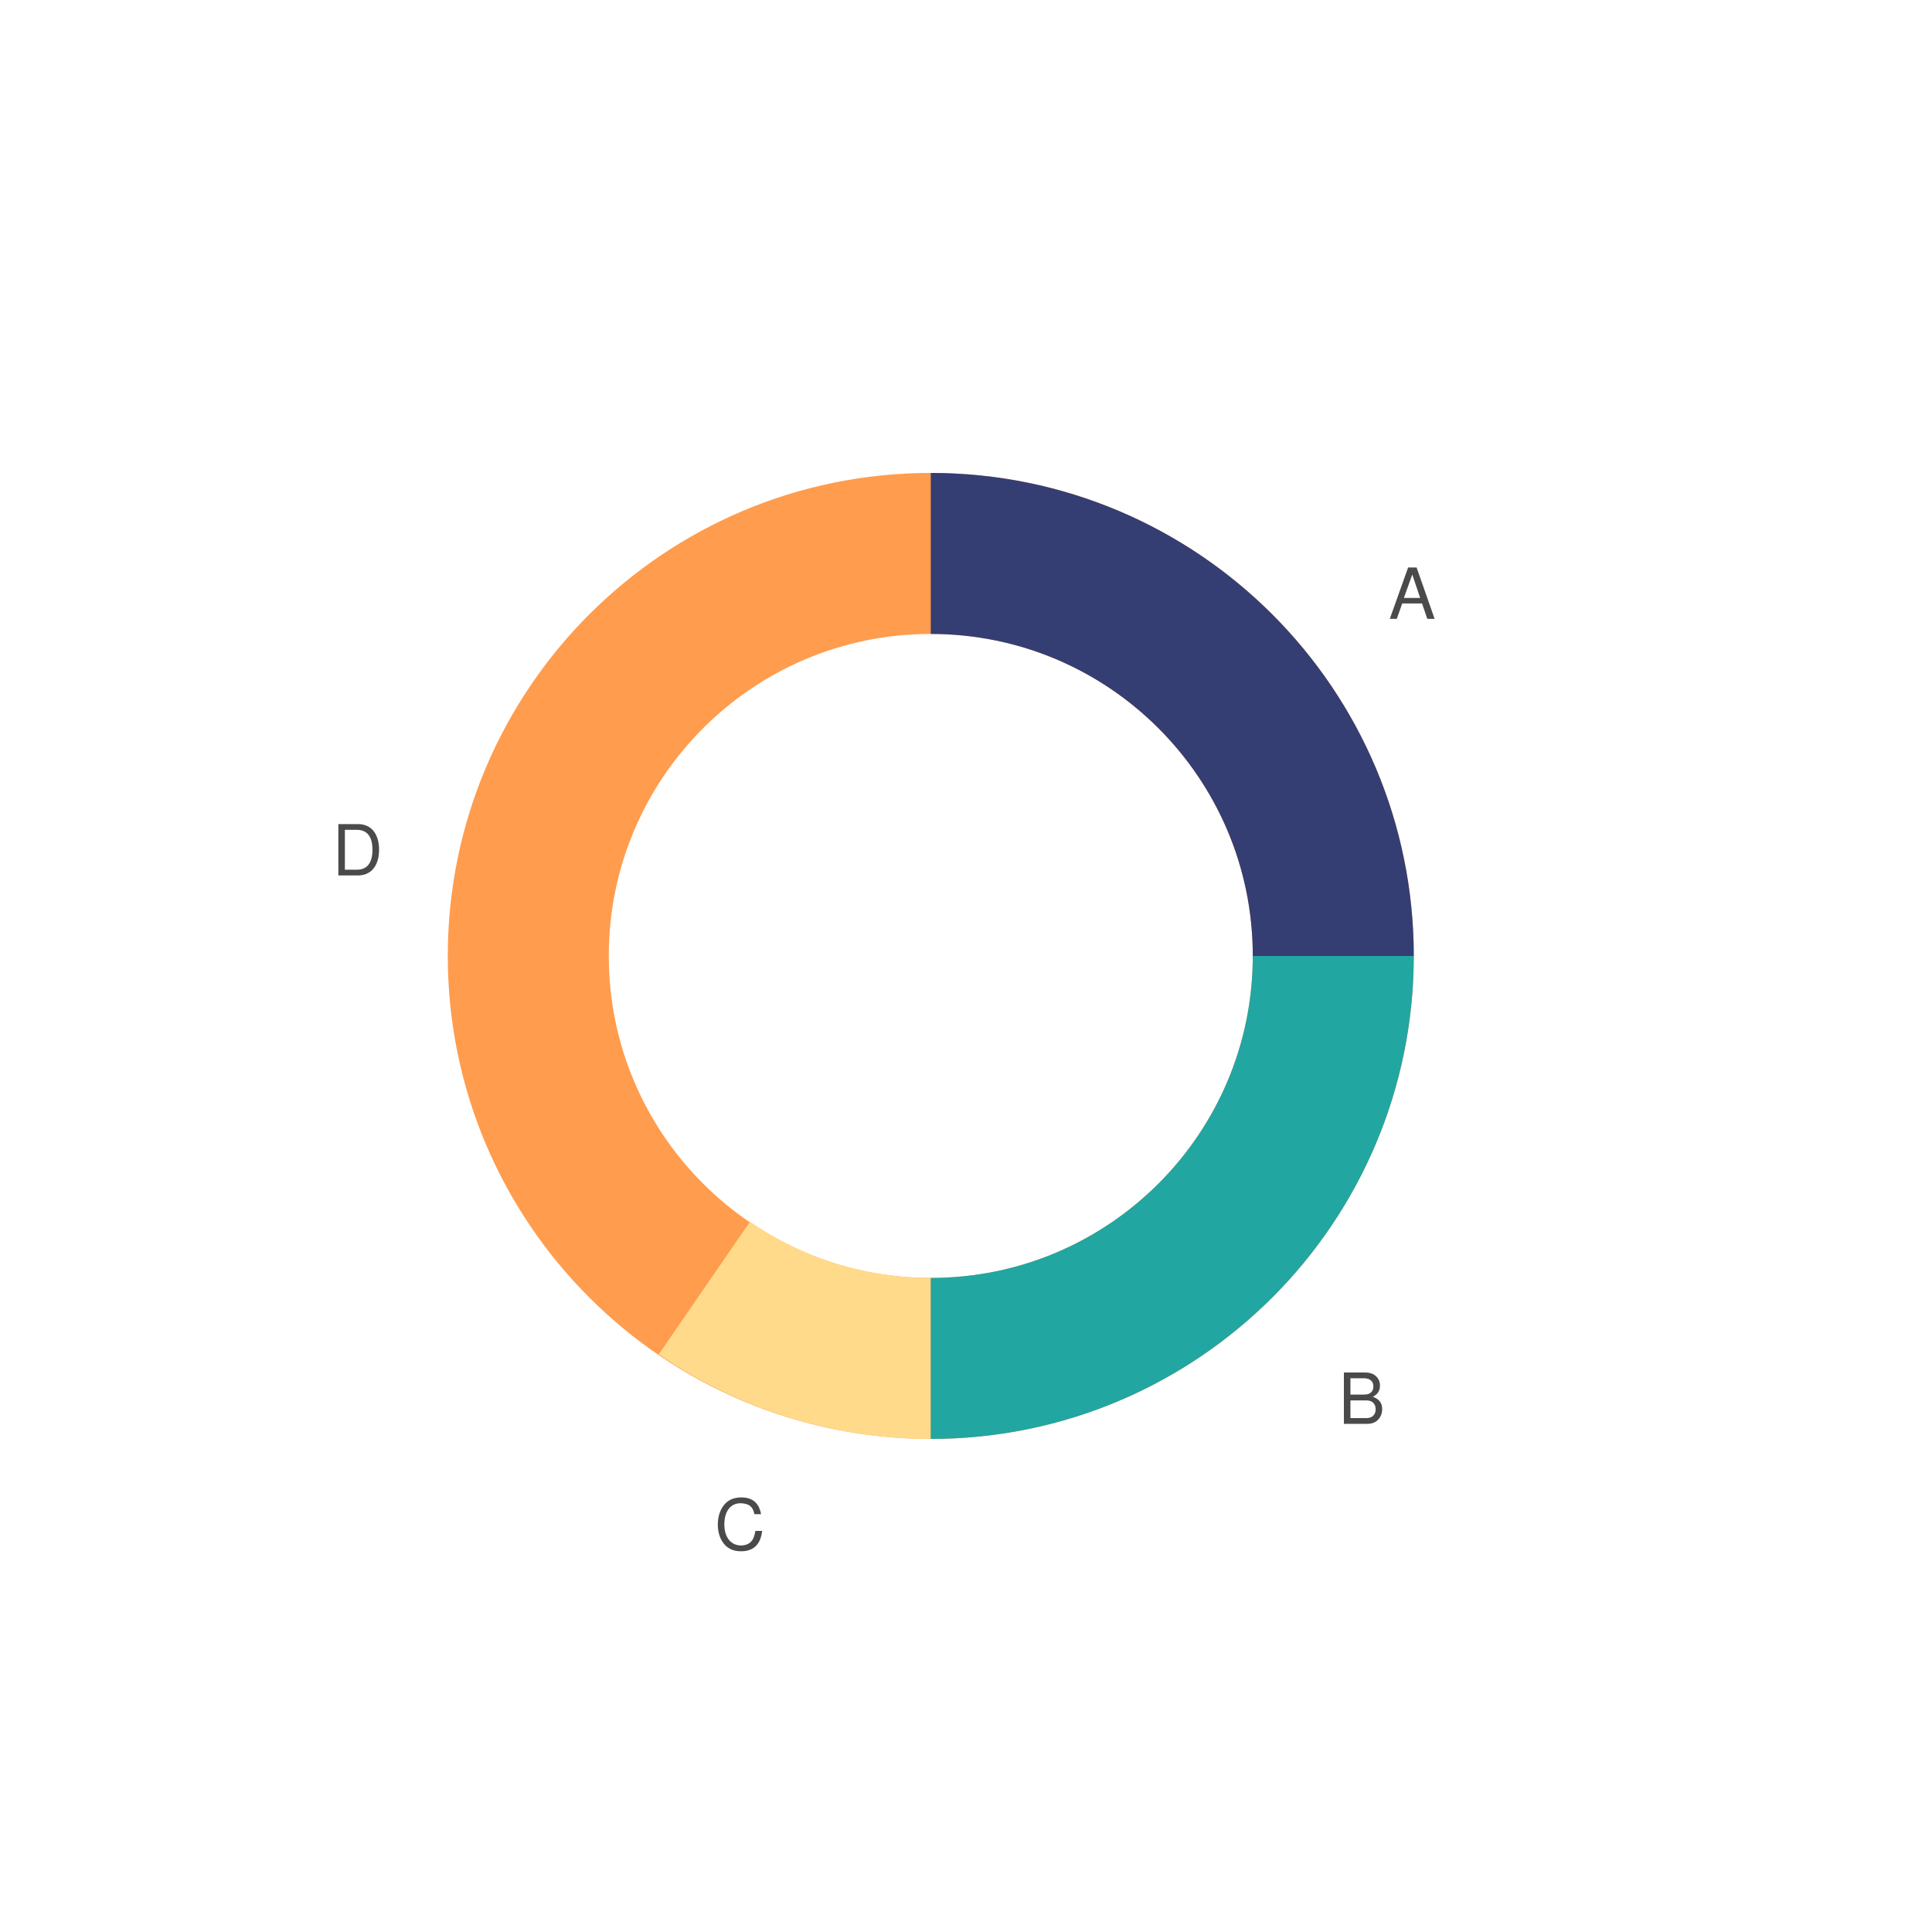
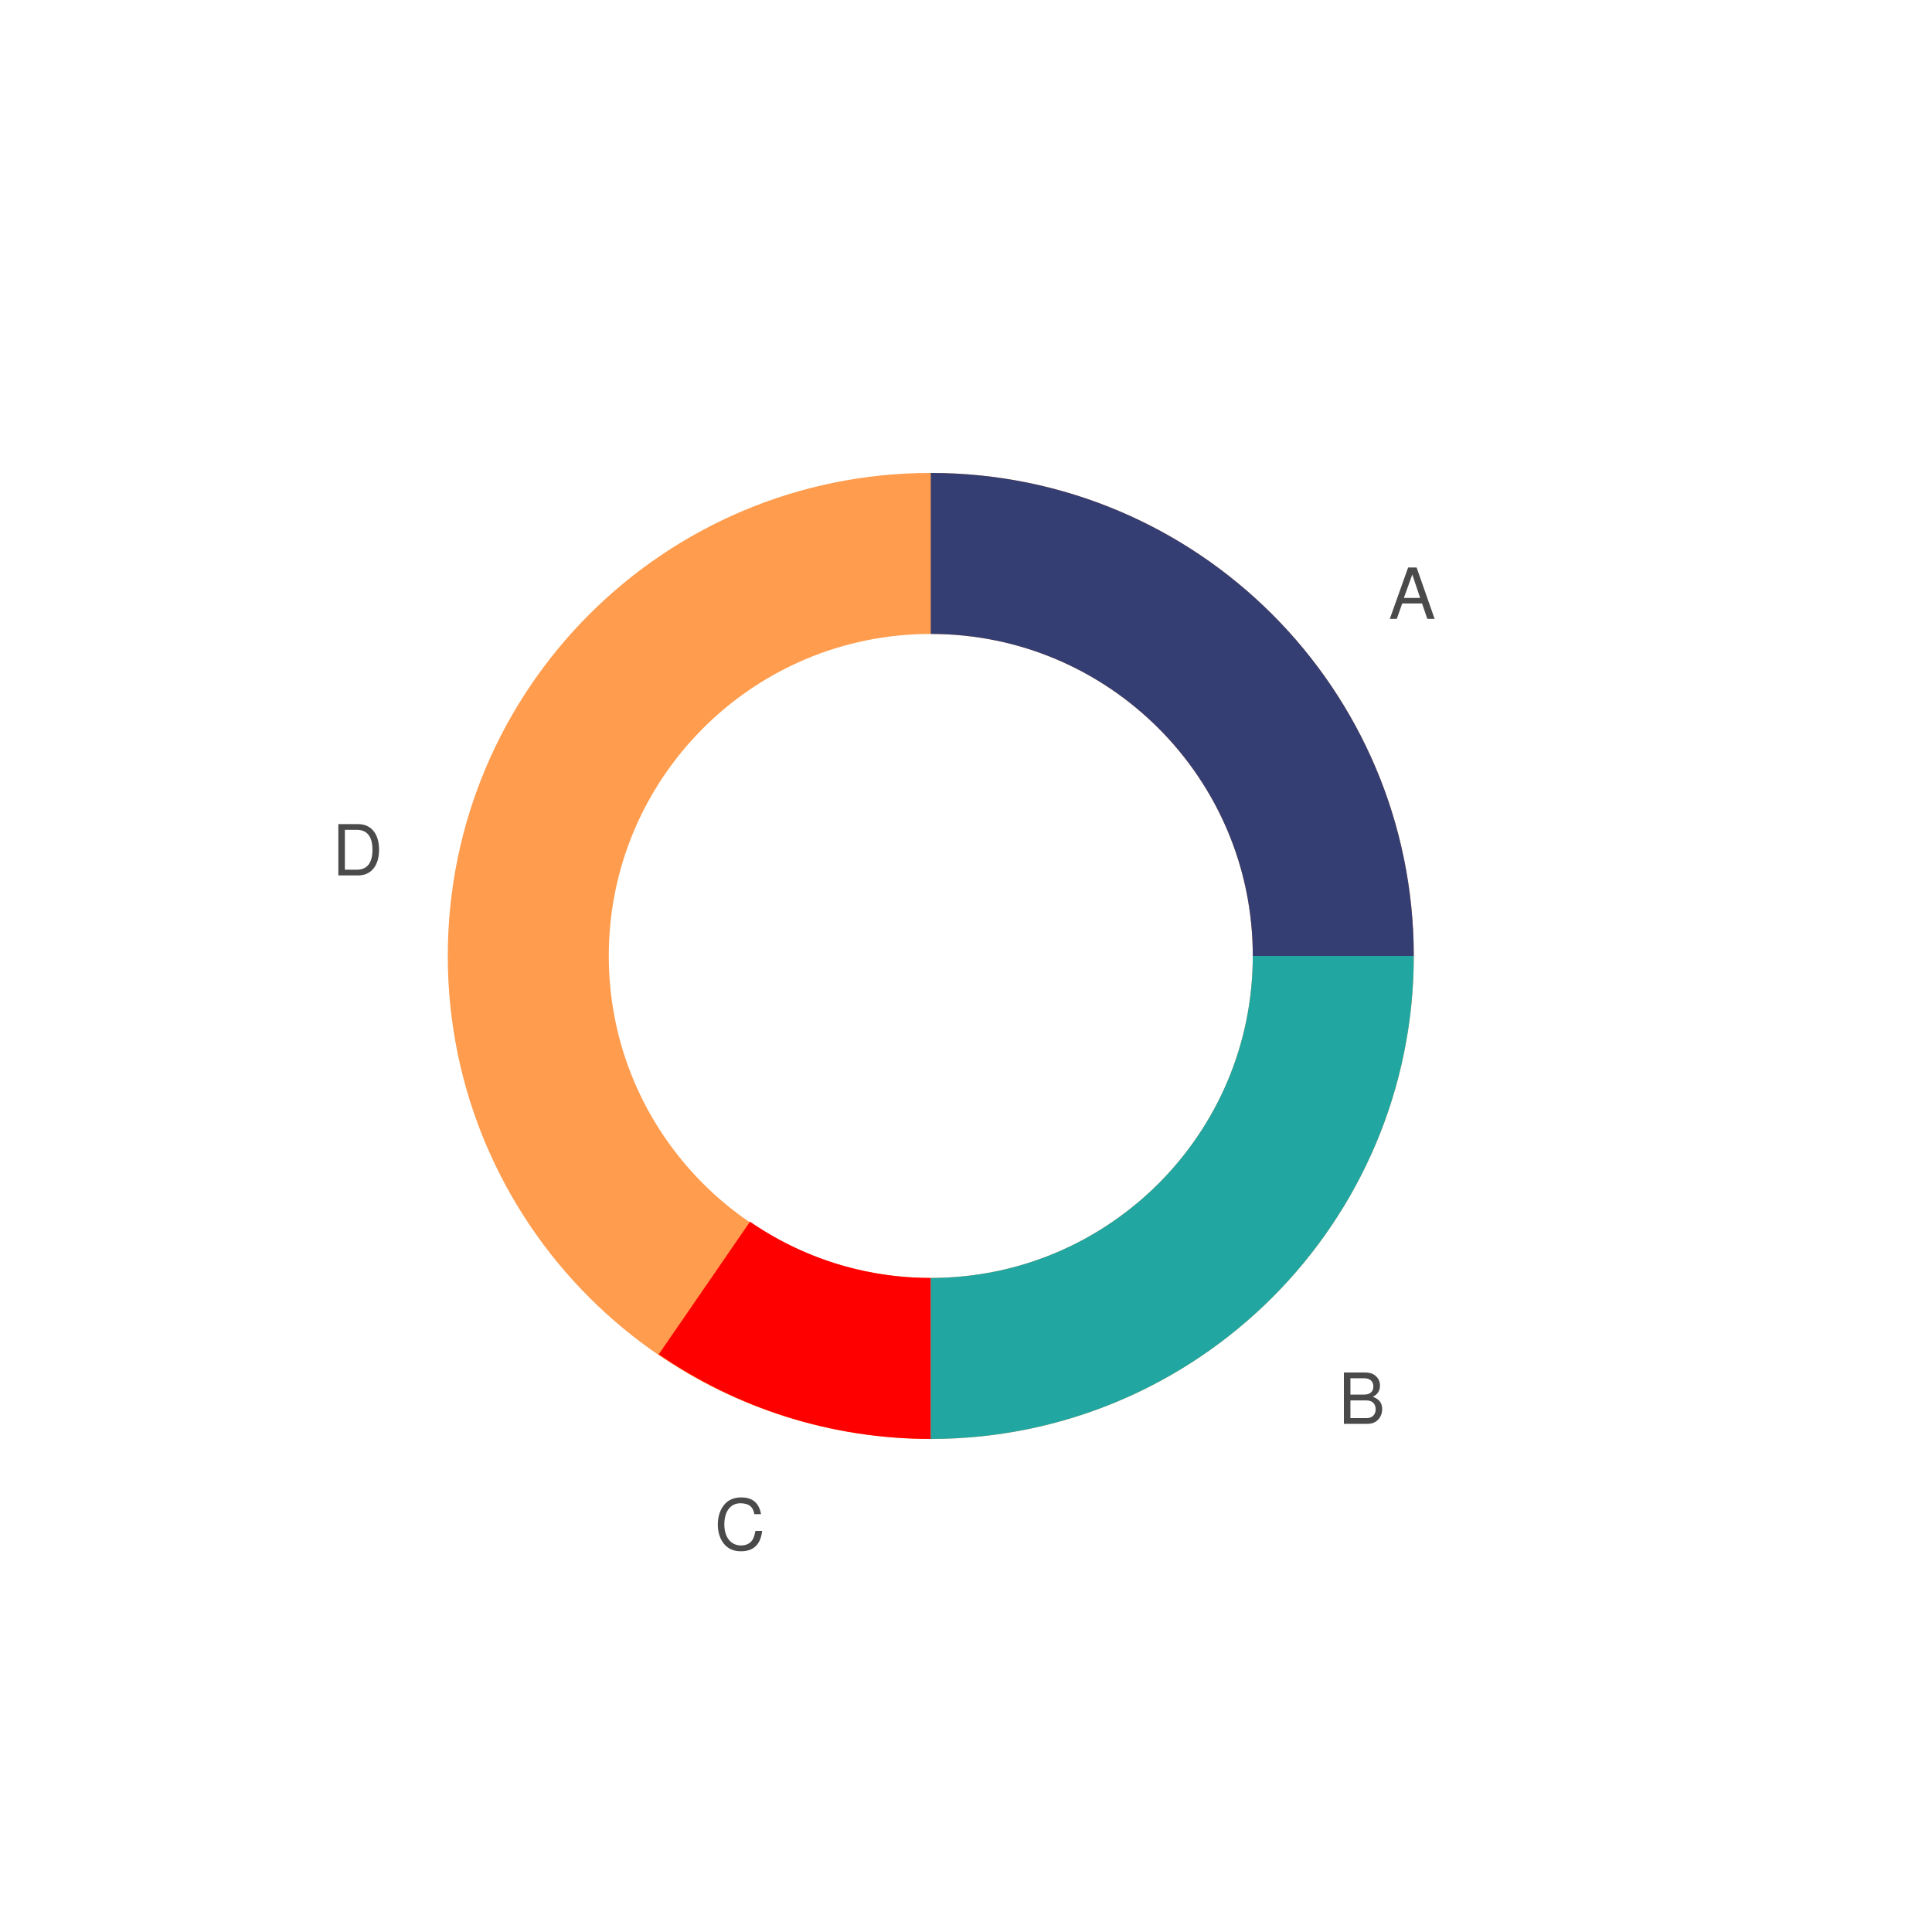
<svg xmlns="http://www.w3.org/2000/svg" width="384" height="384" viewBox="0 0 384 384">
  <g fill="none" fill-rule="evenodd" transform="translate(66 109)">
    <text fill="#4A4A4A" font-family="Helvetica" font-size="14">
      <tspan x="210" y="14">A</tspan>
    </text>
    <text fill="#4A4A4A" font-family="Helvetica" font-size="14">
      <tspan x="200" y="174">B</tspan>
    </text>
    <text fill="#4A4A4A" font-family="Helvetica" font-size="14">
      <tspan x="0" y="65">D</tspan>
    </text>
    <text fill="#4A4A4A" font-family="Helvetica" font-size="14">
      <tspan x="76" y="199">C</tspan>
    </text>
    <g stroke-width="32" transform="translate(39 1)">
      <path stroke="#FF9C4D" d="M160,80 C160,124.182 124.182,160 80,160 C35.818,160 0,124.182 0,80 C0,35.818 35.818,0 80,0 C124.182,0 160,35.818 160,80 Z" />
-       <path stroke="#FFDA8A" d="M80,160 C63.332,160 47.845,154.839 35,146" />
+       <path stroke="#FF0000" d="M80,160 C63.332,160 47.845,154.839 35,146" />
      <path stroke="#22A6A1" d="M160,80 C160,124.182 124.182,160 80,160" />
      <path stroke="#343E73" d="M160,80 C160,35.818 124.182,0 80,0" />
    </g>
  </g>
</svg>
